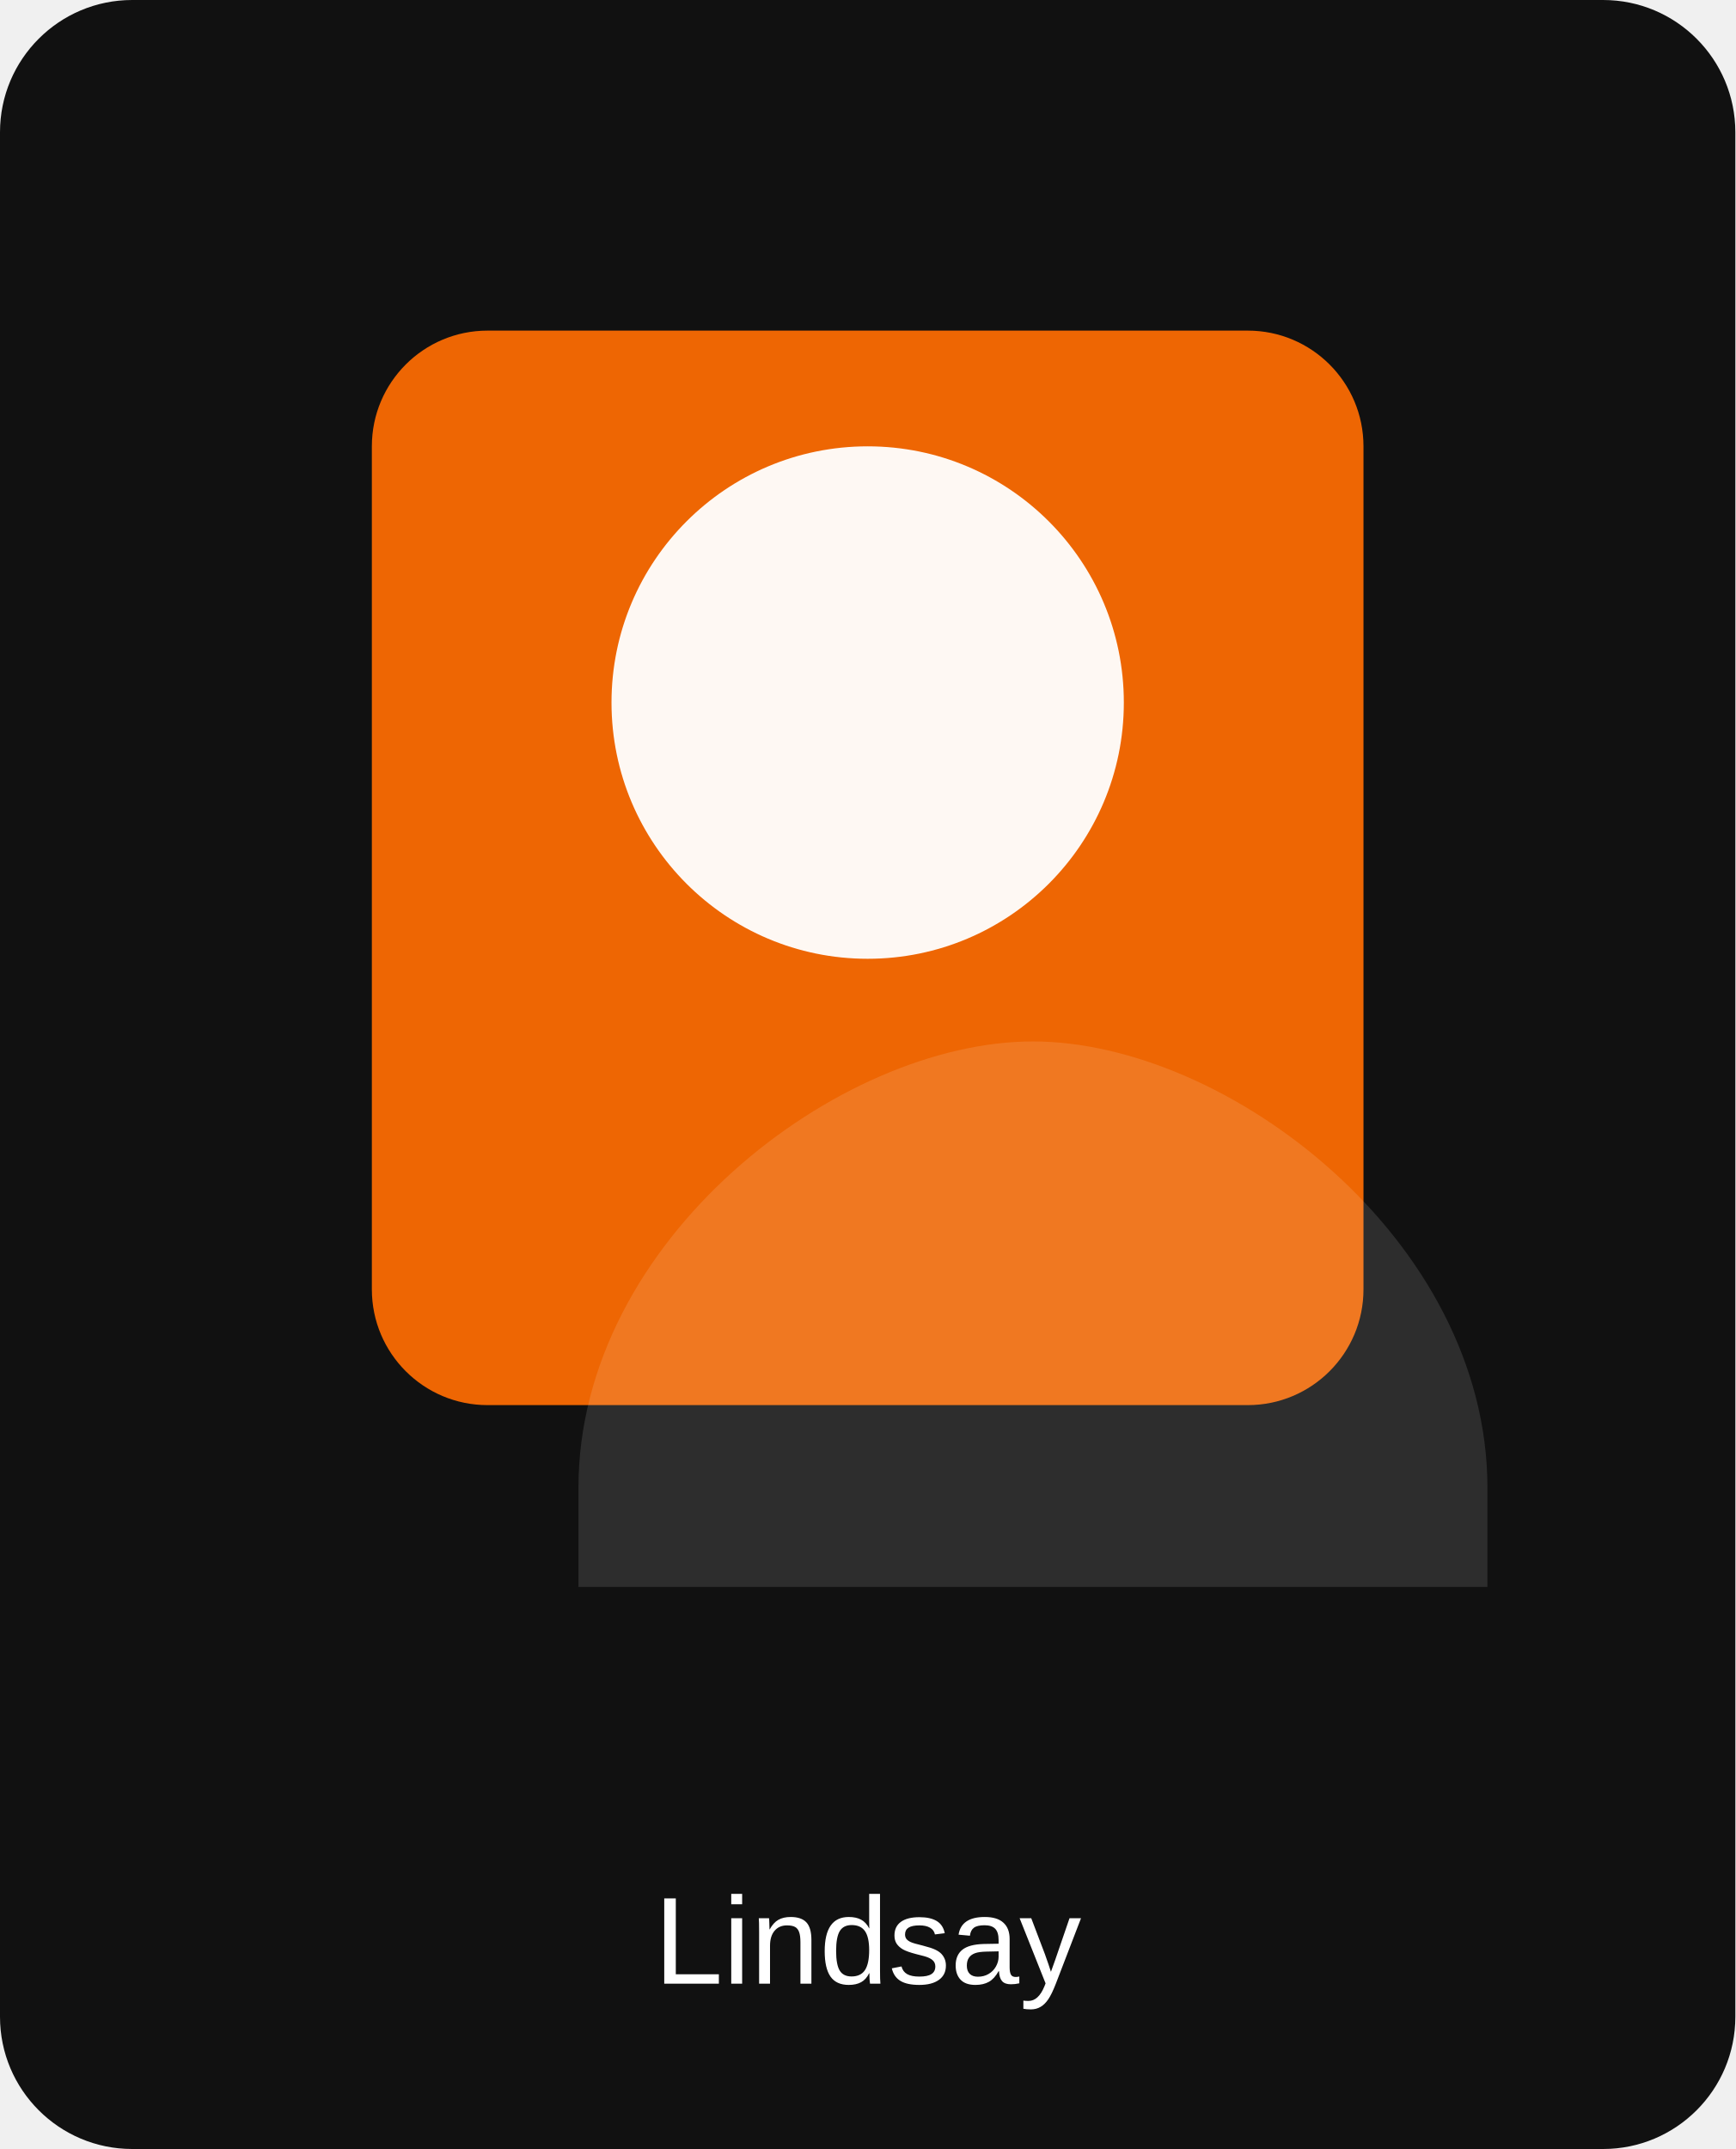
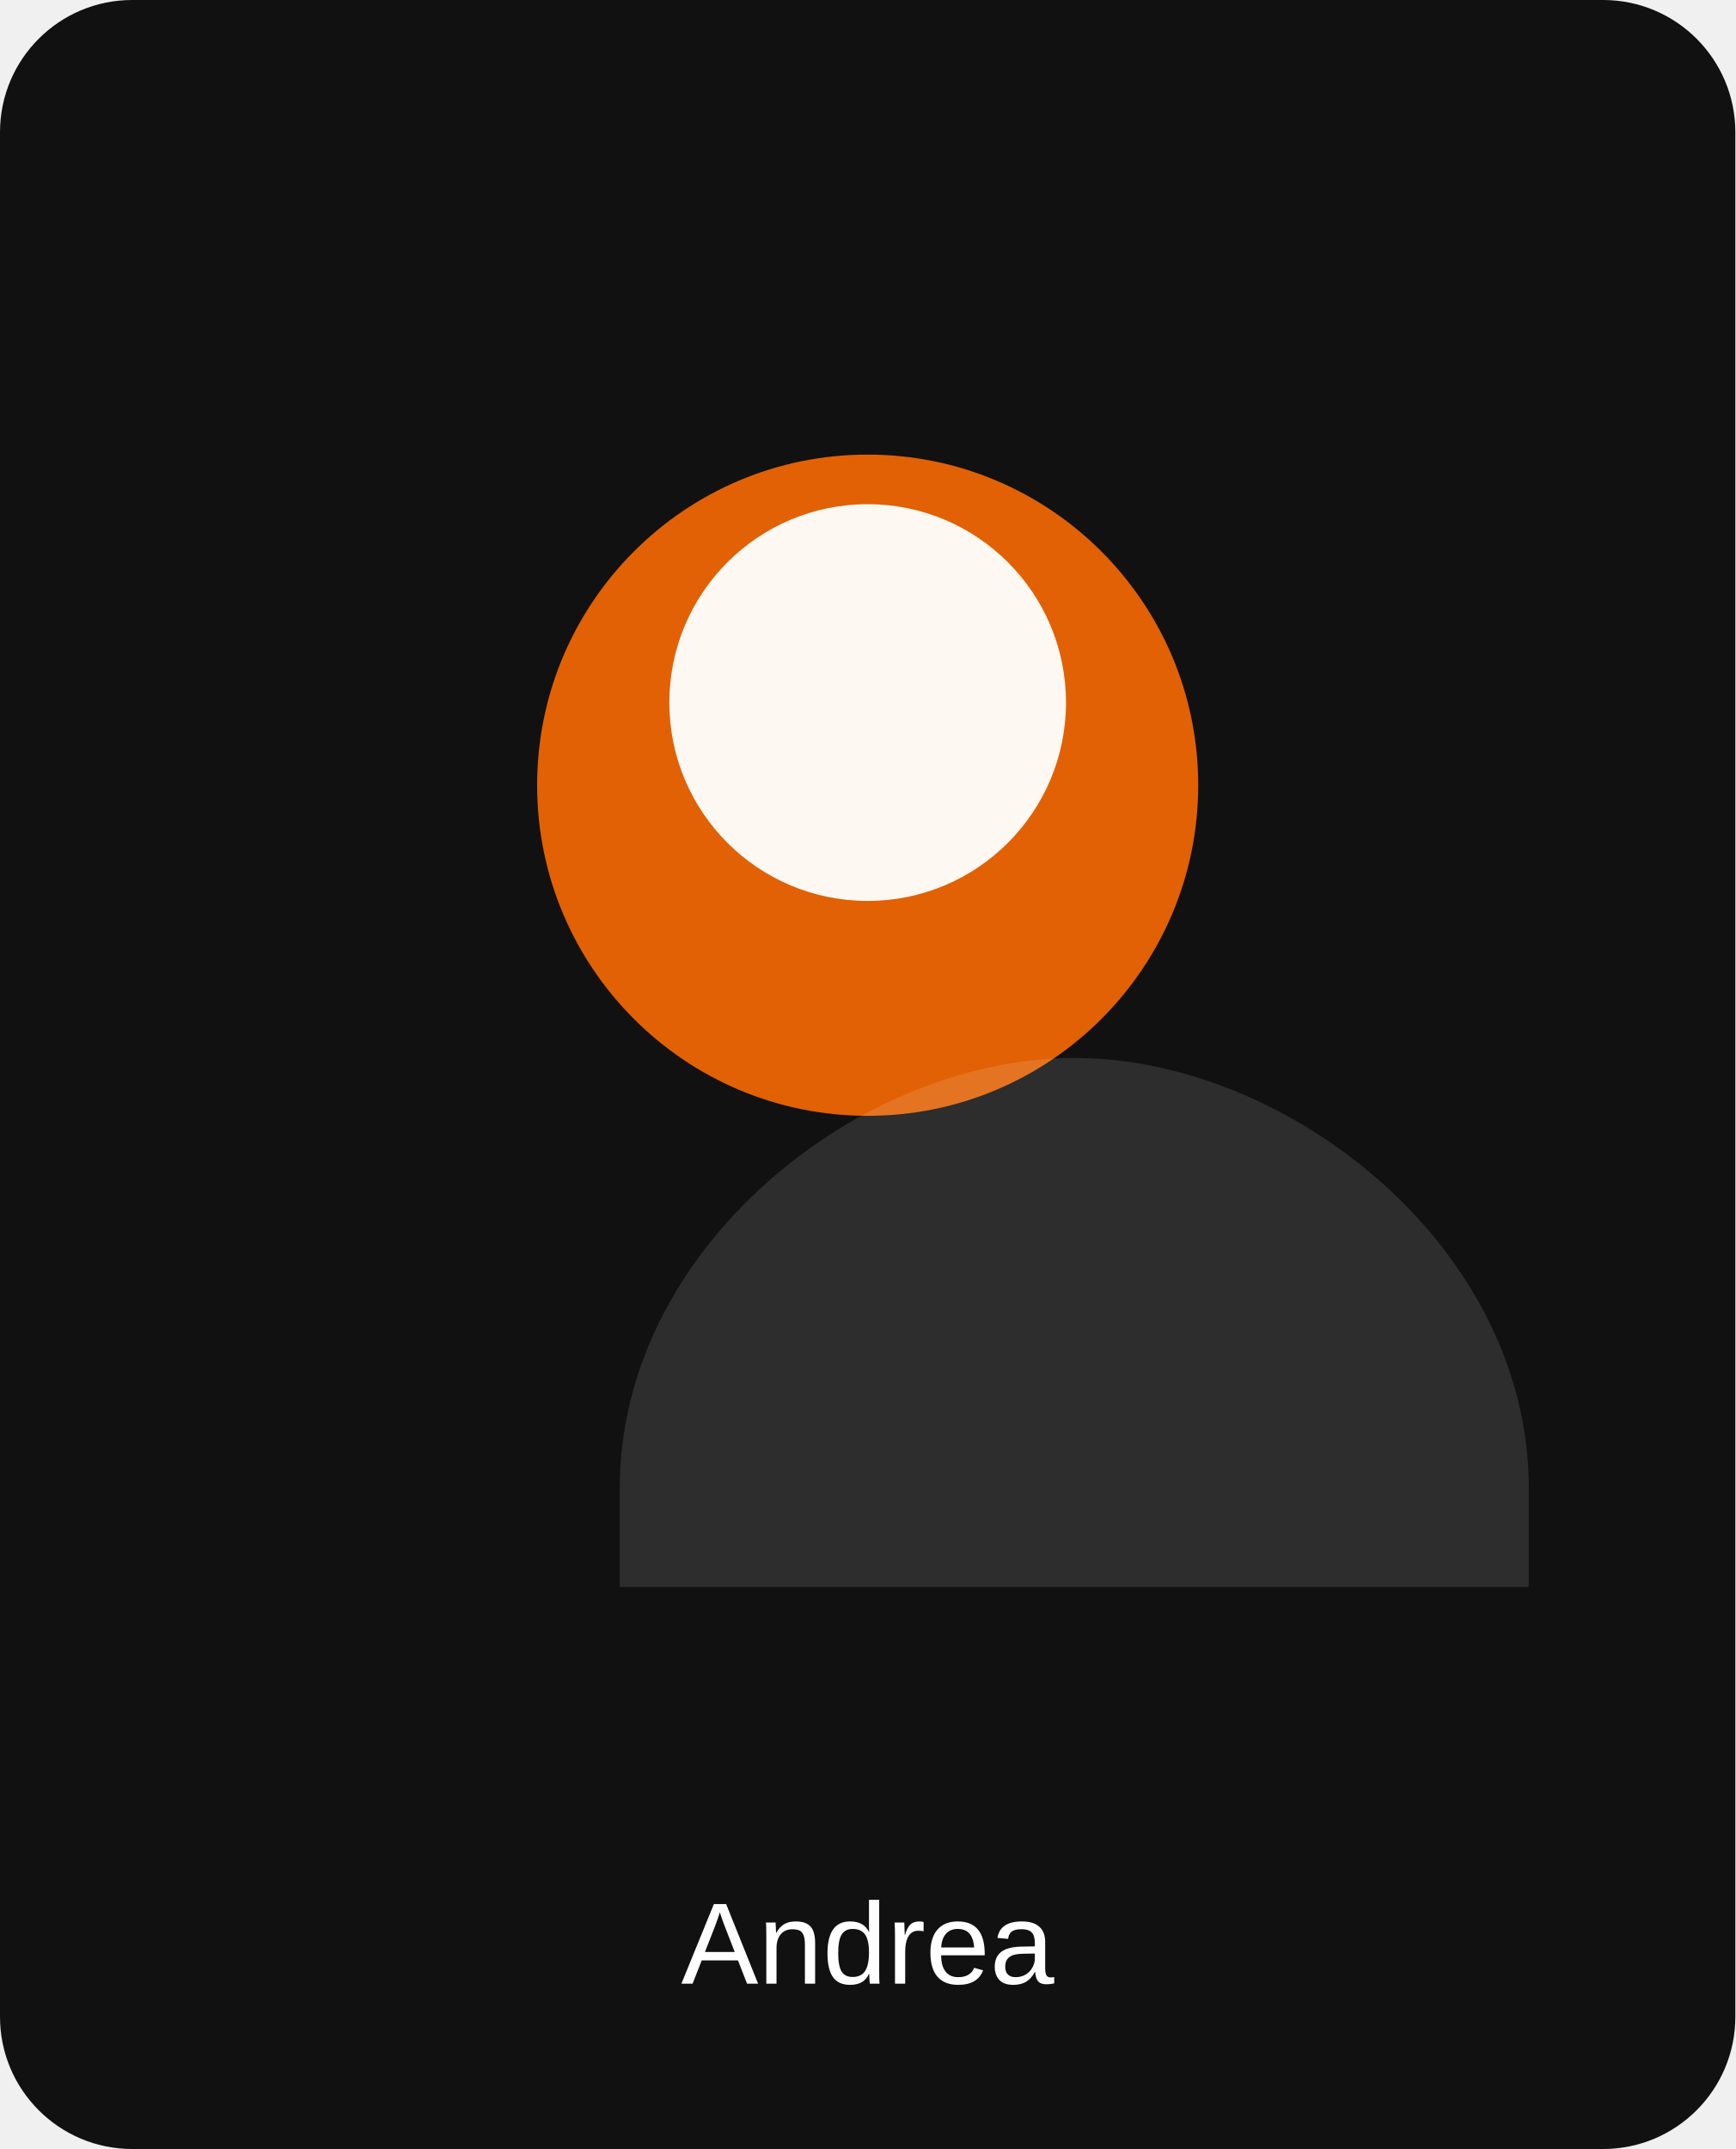
<svg xmlns="http://www.w3.org/2000/svg" viewBox="0 0 420 520">
  <rect width="420" height="520" rx="32" fill="#111111" />
-   <rect x="90" y="80" width="240" height="260" rx="28" fill="#F76902" opacity="0.96" />
-   <circle cx="210" cy="170" r="62" fill="#ffffff" opacity="0.95" />
-   <path d="M140 360c0-60 63-108 110-108s110 48 110 108v24H140v-24z" fill="#ffffff" opacity="0.12" />
-   <text x="50%" y="480" text-anchor="middle" font-family="Segoe UI, Arial, sans-serif" font-size="30" fill="#ffffff">Lindsay</text>
+   <circle cx="210" cy="190" r="80" fill="#F76902" opacity="0.9" />
+   <circle cx="210" cy="170" r="48" fill="#ffffff" opacity="0.95" />
+   <path d="M150 360c0-58 58-104 110-104s110 46 110 104v24H150v-24z" fill="#ffffff" opacity="0.12" />
+   <text x="50%" y="480" text-anchor="middle" font-family="Segoe UI, Arial, sans-serif" font-size="28" fill="#ffffff">Andrea</text>
</svg>
